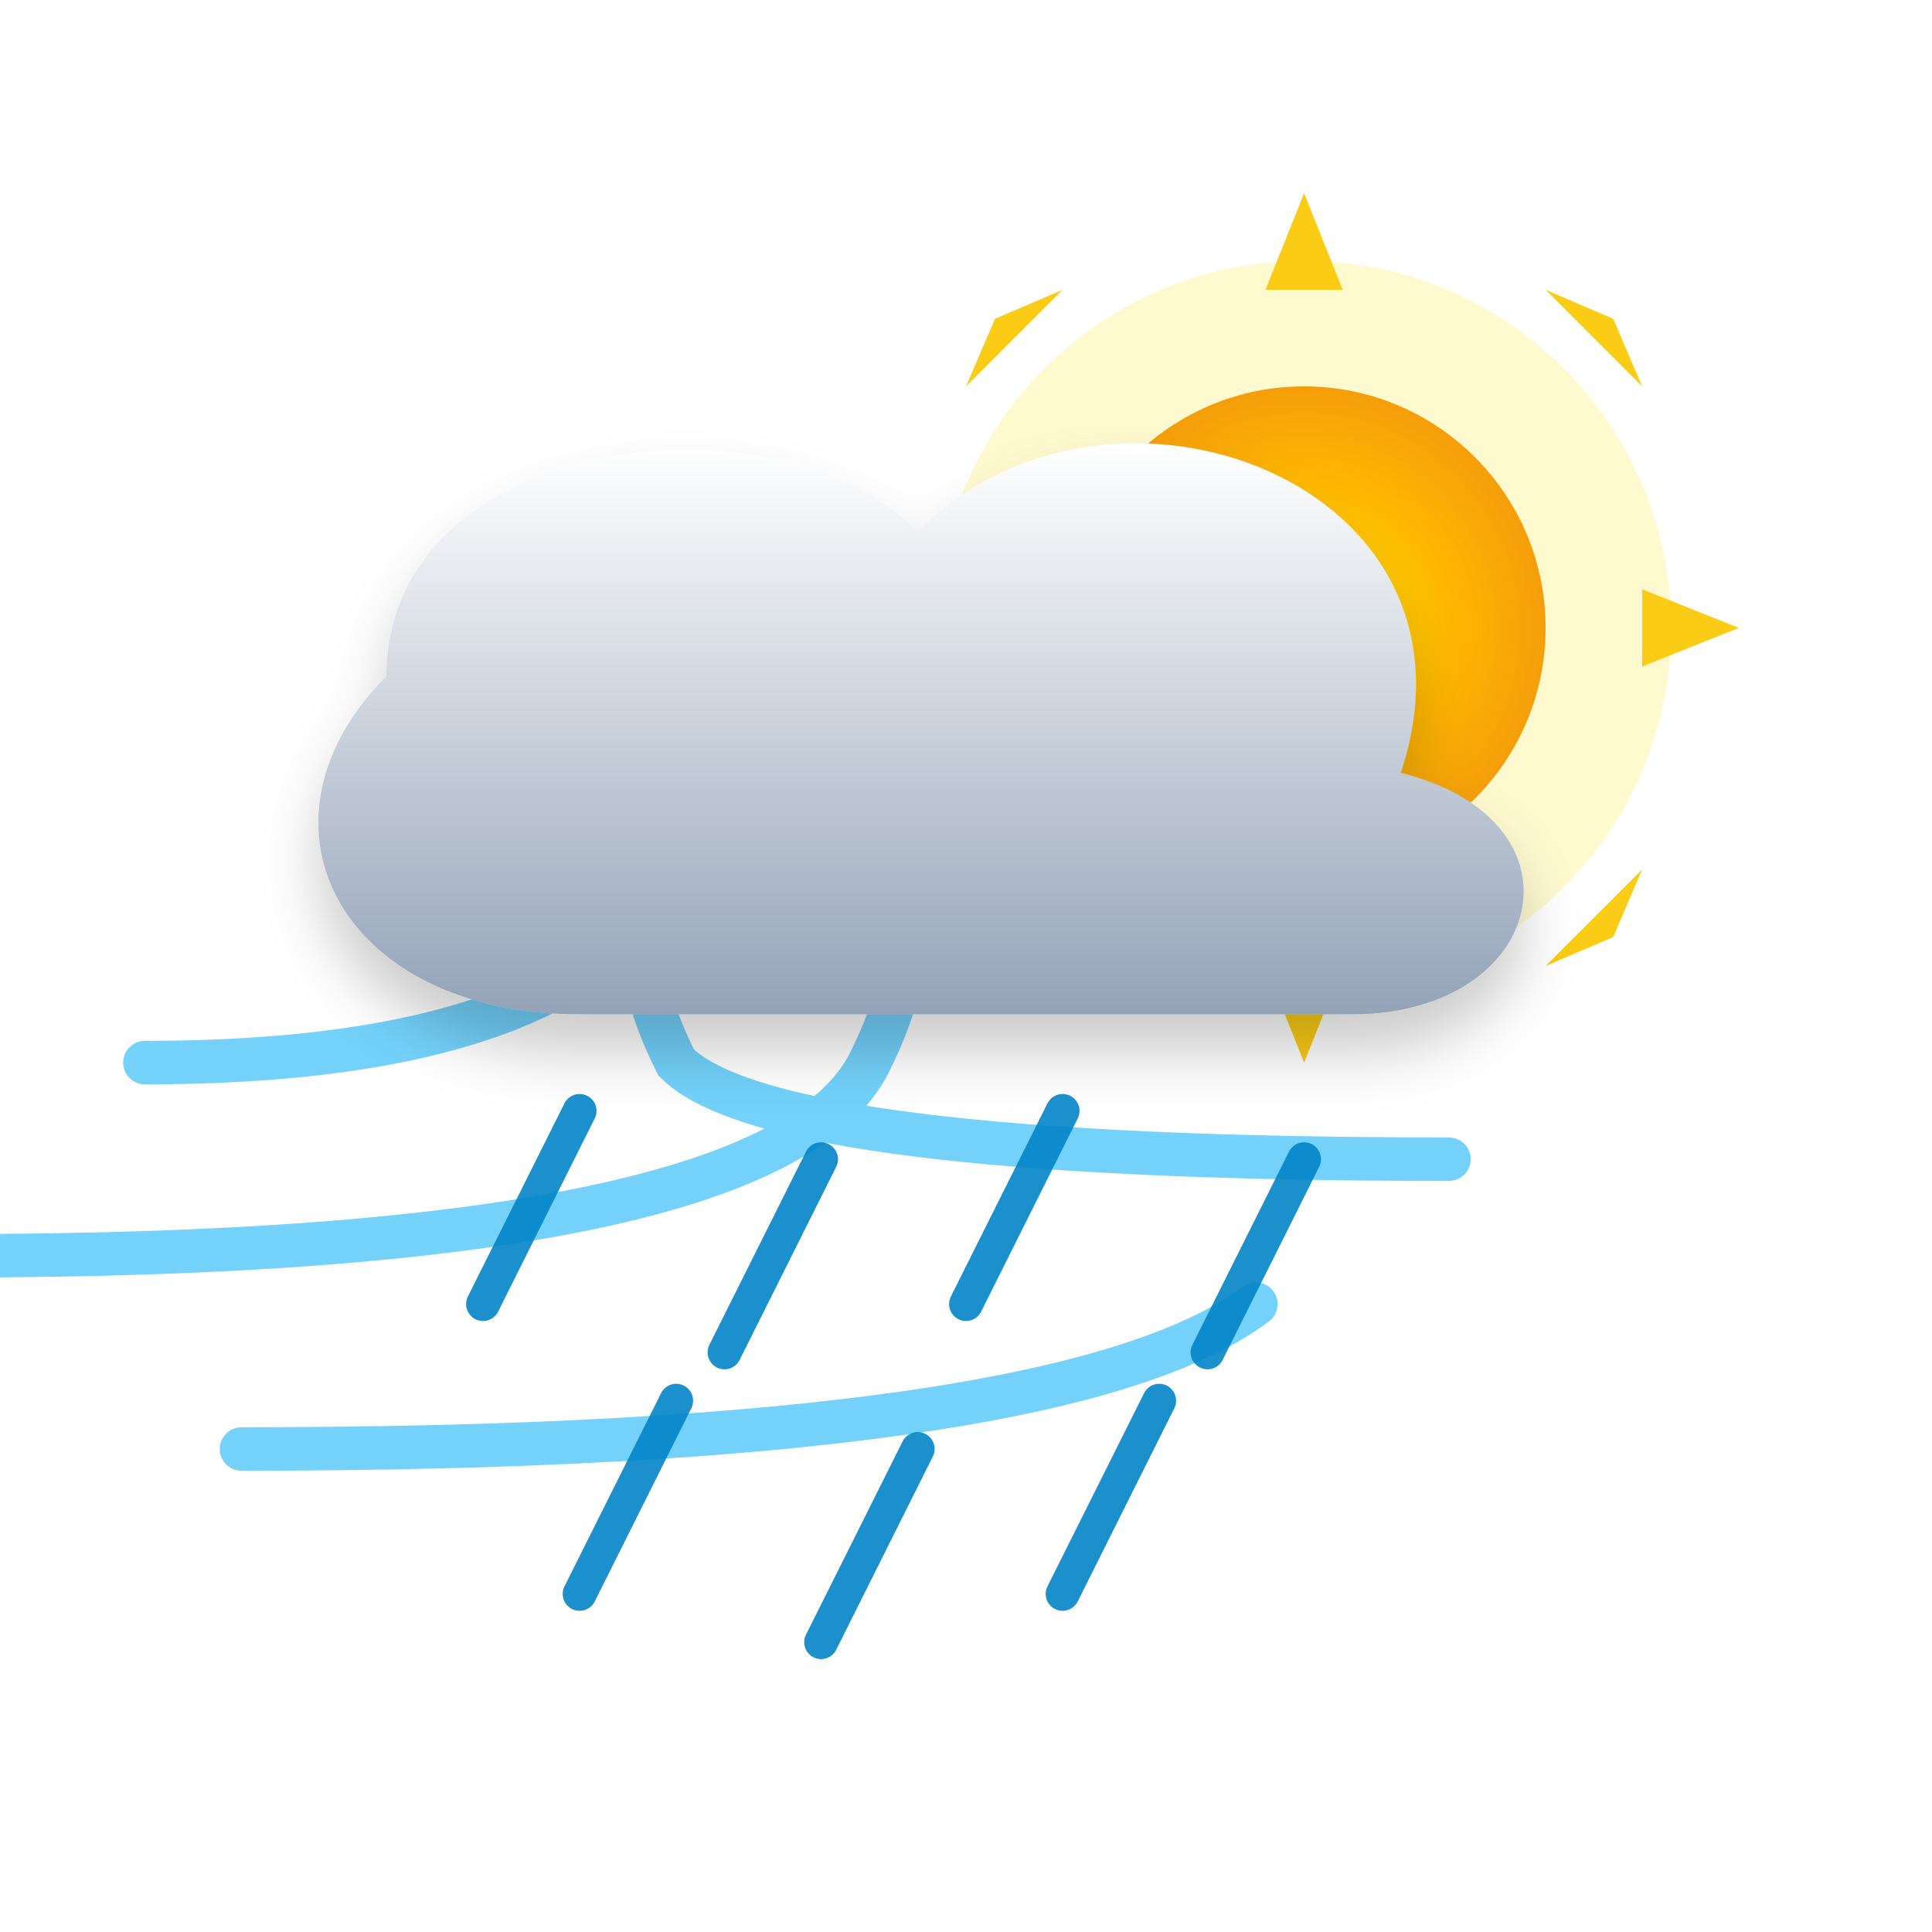
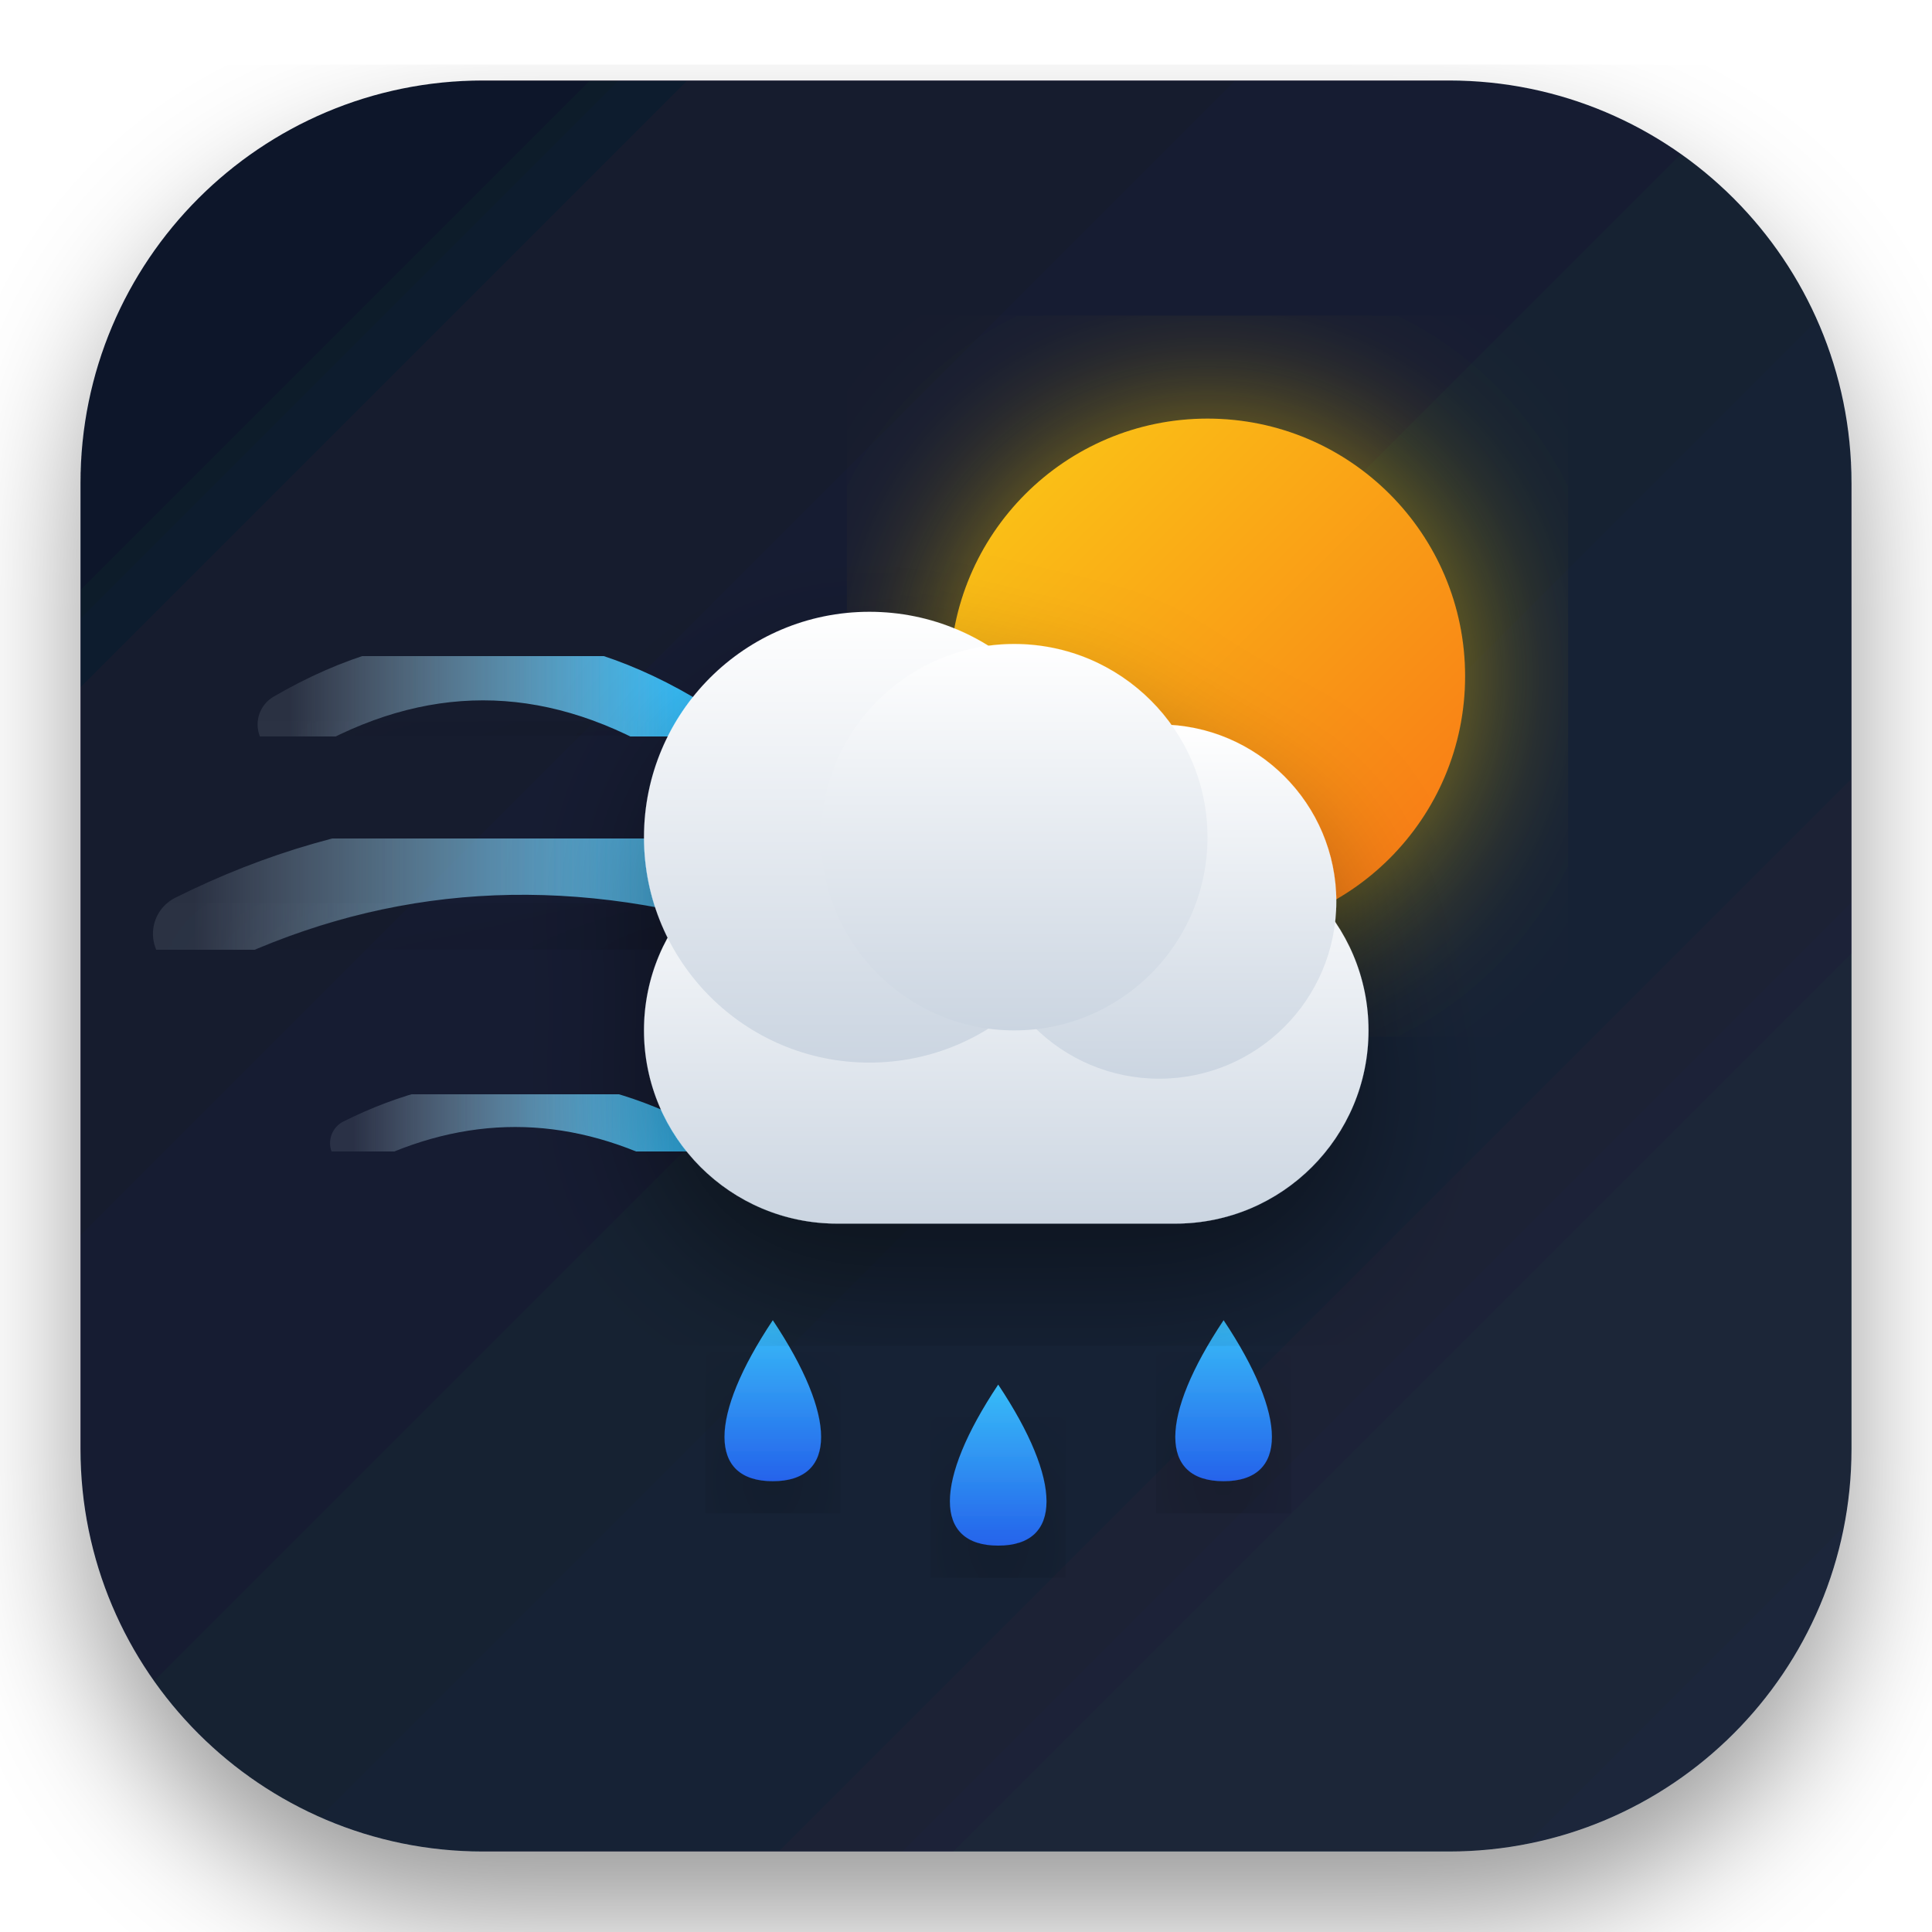
- <svg xmlns="http://www.w3.org/2000/svg" viewBox="0 0 200 200" width="100%" height="100%">
+ <svg xmlns="http://www.w3.org/2000/svg" viewBox="0 0 120 120" width="100%" height="100%">
  <defs>
-     <radialGradient id="sunGrad" cx="50%" cy="50%" r="50%">
-       <stop offset="0%" stop-color="#FFEA00" />
-       <stop offset="60%" stop-color="#FFB700" />
-       <stop offset="100%" stop-color="#F59E0B" />
-     </radialGradient>
+     <linearGradient id="bgGrad" x1="0%" y1="0%" x2="100%" y2="100%">
+       <stop offset="0%" stop-color="#0f172a" />
+       <stop offset="100%" stop-color="#1e293b" />
+     </linearGradient>
+     <linearGradient id="sunGrad" x1="0%" y1="0%" x2="100%" y2="100%">
+       <stop offset="0%" stop-color="#facc15" />
+       <stop offset="100%" stop-color="#f97316" />
+     </linearGradient>
    <linearGradient id="cloudGrad" x1="0%" y1="0%" x2="0%" y2="100%">
-       <stop offset="0%" stop-color="#FFFFFF" />
-       <stop offset="100%" stop-color="#94A3B8" />
+       <stop offset="0%" stop-color="#ffffff" />
+       <stop offset="100%" stop-color="#cbd5e1" />
    </linearGradient>
-     <filter id="shadow" x="-10%" y="-10%" width="130%" height="130%">
-       <feDropShadow dx="0" dy="4" stdDeviation="3" flood-opacity="0.2" />
+     <linearGradient id="rainGrad" x1="0%" y1="0%" x2="0%" y2="100%">
+       <stop offset="0%" stop-color="#38bdf8" />
+       <stop offset="100%" stop-color="#2563eb" />
+     </linearGradient>
+     <linearGradient id="windGrad" x1="0%" y1="0%" x2="100%" y2="0%">
+       <stop offset="0%" stop-color="#e0f2fe" stop-opacity="0.1" />
+       <stop offset="100%" stop-color="#38bdf8" stop-opacity="1" />
+     </linearGradient>
+     <filter id="shadow" x="-20%" y="-20%" width="140%" height="140%">
+       <feDropShadow dx="0" dy="4" stdDeviation="4" flood-color="#000000" flood-opacity="0.4" />
+     </filter>
+     <filter id="glow" x="-20%" y="-20%" width="140%" height="140%">
+       <feDropShadow dx="0" dy="0" stdDeviation="5" flood-color="#facc15" flood-opacity="0.6" />
    </filter>
  </defs>
-   <g transform="translate(135, 65)">
-     <circle cx="0" cy="0" r="38" fill="#FEF08A" opacity="0.4" />
-     <path d="M 0 -45 L 4 -35 L -4 -35 Z M 0 45 L 4 35 L -4 35 Z M 45 0 L 35 4 L 35 -4 Z M -45 0 L -35 4 L -35 -4 Z M 32 32 L 25 35 L 35 25 Z M -32 -32 L -25 -35 L -35 -25 Z M 32 -32 L 25 -35 L 35 -25 Z M -32 32 L -25 35 L -35 25 Z" fill="#FACC15" />
-     <circle cx="0" cy="0" r="25" fill="url(#sunGrad)" />
-   </g>
-   <g stroke="#38BDF8" stroke-width="4.5" stroke-linecap="round" fill="none" opacity="0.7">
-     <path d="M 15 110 Q 60 110 70 90 Q 80 70 60 70 Q 40 70 50 90 Q 60 100 110 100" />
-     <path d="M -5 130 Q 80 130 90 110 Q 100 90 80 90 Q 60 90 70 110 Q 80 120 150 120" />
-     <path d="M 25 150 Q 110 150 130 135" />
-   </g>
-   <path d="M 60 105 C 35 105 25 85 40 70 C 40 45 80 40 95 55 C 115 35 155 50 145 80 C 165 85 160 105 140 105 Z" fill="url(#cloudGrad)" filter="url(#shadow)" />
-   <g stroke="#0284C7" stroke-width="3.5" stroke-linecap="round" opacity="0.9">
-     <line x1="60" y1="115" x2="50" y2="135" />
-     <line x1="85" y1="120" x2="75" y2="140" />
-     <line x1="110" y1="115" x2="100" y2="135" />
-     <line x1="135" y1="120" x2="125" y2="140" />
-     <line x1="70" y1="145" x2="60" y2="165" />
-     <line x1="95" y1="150" x2="85" y2="170" />
-     <line x1="120" y1="145" x2="110" y2="165" />
+   <rect x="5" y="5" width="110" height="110" rx="25" ry="25" fill="url(#bgGrad)" filter="url(#shadow)" />
+   <circle cx="75" cy="42" r="16" fill="url(#sunGrad)" filter="url(#glow)" />
+   <path d="M 18 45 Q 30 38 42 45" fill="none" stroke="url(#windGrad)" stroke-width="4" stroke-linecap="round" filter="url(#shadow)" />
+   <path d="M 12 58 Q 28 50 46 55" fill="none" stroke="url(#windGrad)" stroke-width="5" stroke-linecap="round" filter="url(#shadow)" />
+   <path d="M 22 71 Q 32 66 42 71" fill="none" stroke="url(#windGrad)" stroke-width="3" stroke-linecap="round" filter="url(#shadow)" />
+   <path d="M 48 82 C 44 88, 44 92, 48 92 C 52 92, 52 88, 48 82 Z" fill="url(#rainGrad)" filter="url(#shadow)" />
+   <path d="M 62 86 C 58 92, 58 96, 62 96 C 66 96, 66 92, 62 86 Z" fill="url(#rainGrad)" filter="url(#shadow)" />
+   <path d="M 76 82 C 72 88, 72 92, 76 92 C 80 92, 80 88, 76 82 Z" fill="url(#rainGrad)" filter="url(#shadow)" />
+   <g filter="url(#shadow)">
+     <rect x="40" y="52" width="45" height="24" rx="12" fill="url(#cloudGrad)" />
+     <circle cx="54" cy="52" r="14" fill="url(#cloudGrad)" />
+     <circle cx="72" cy="56" r="11" fill="url(#cloudGrad)" />
+     <circle cx="63" cy="52" r="12" fill="url(#cloudGrad)" />
  </g>
</svg>
